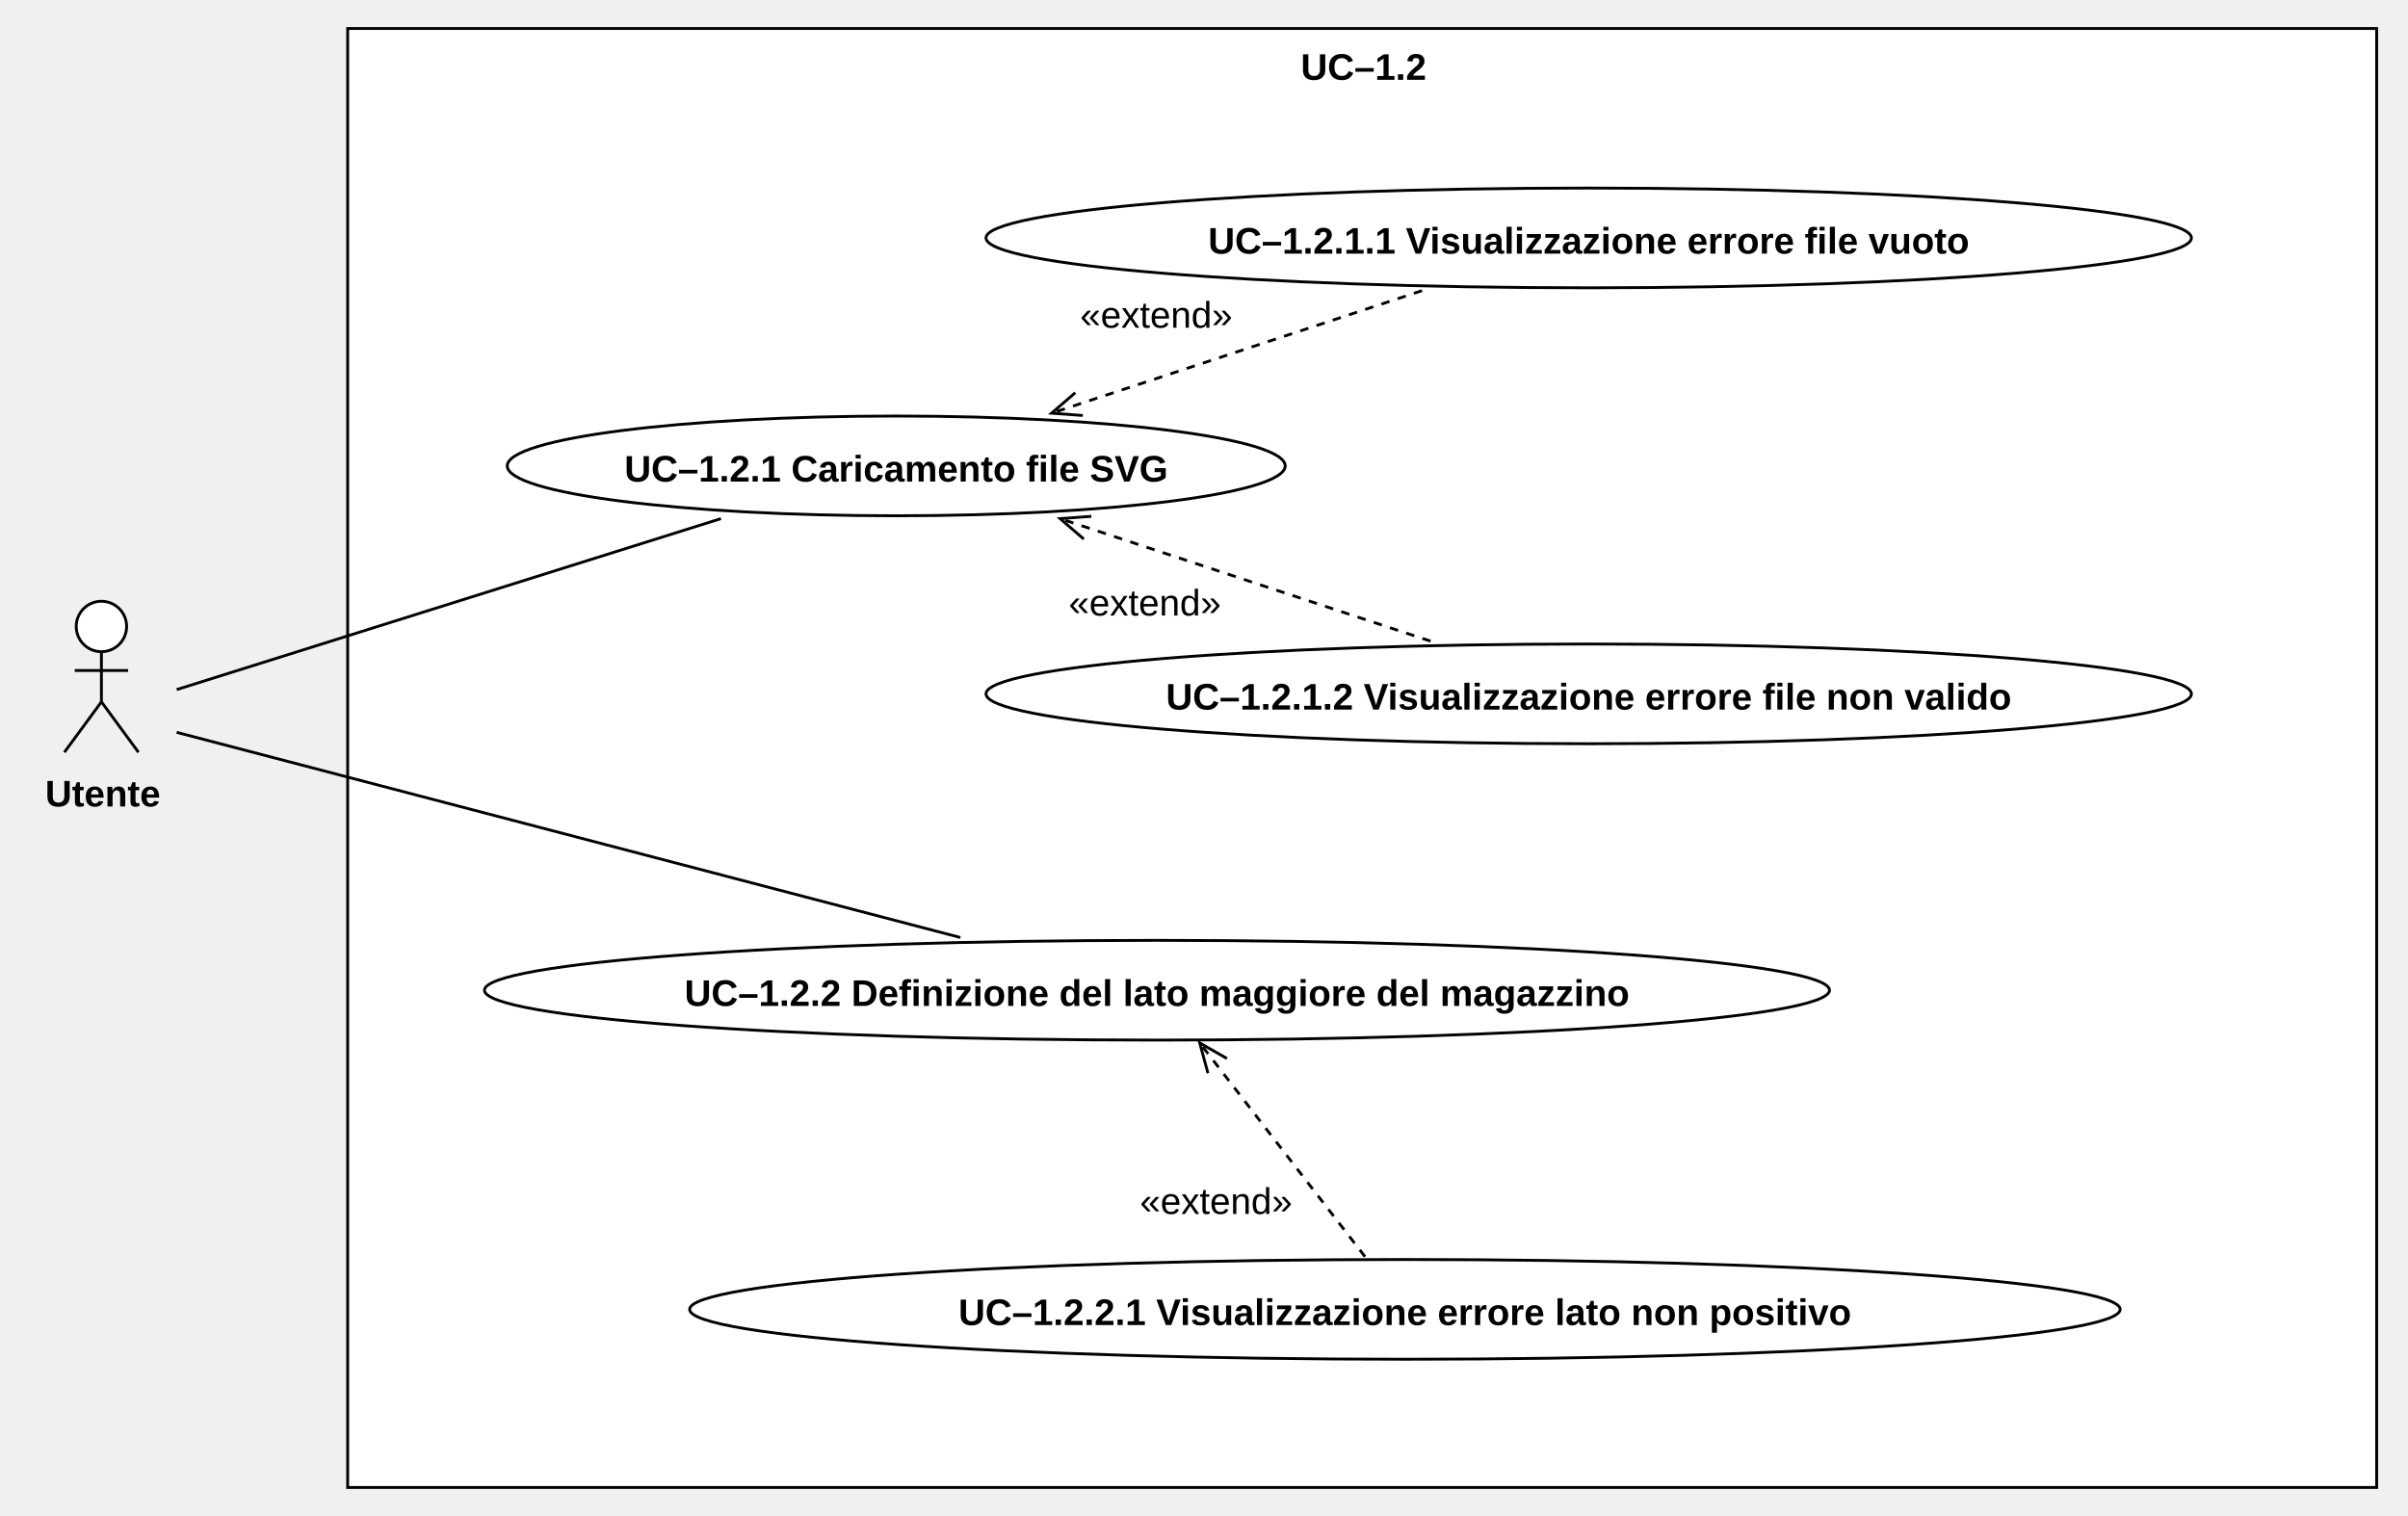
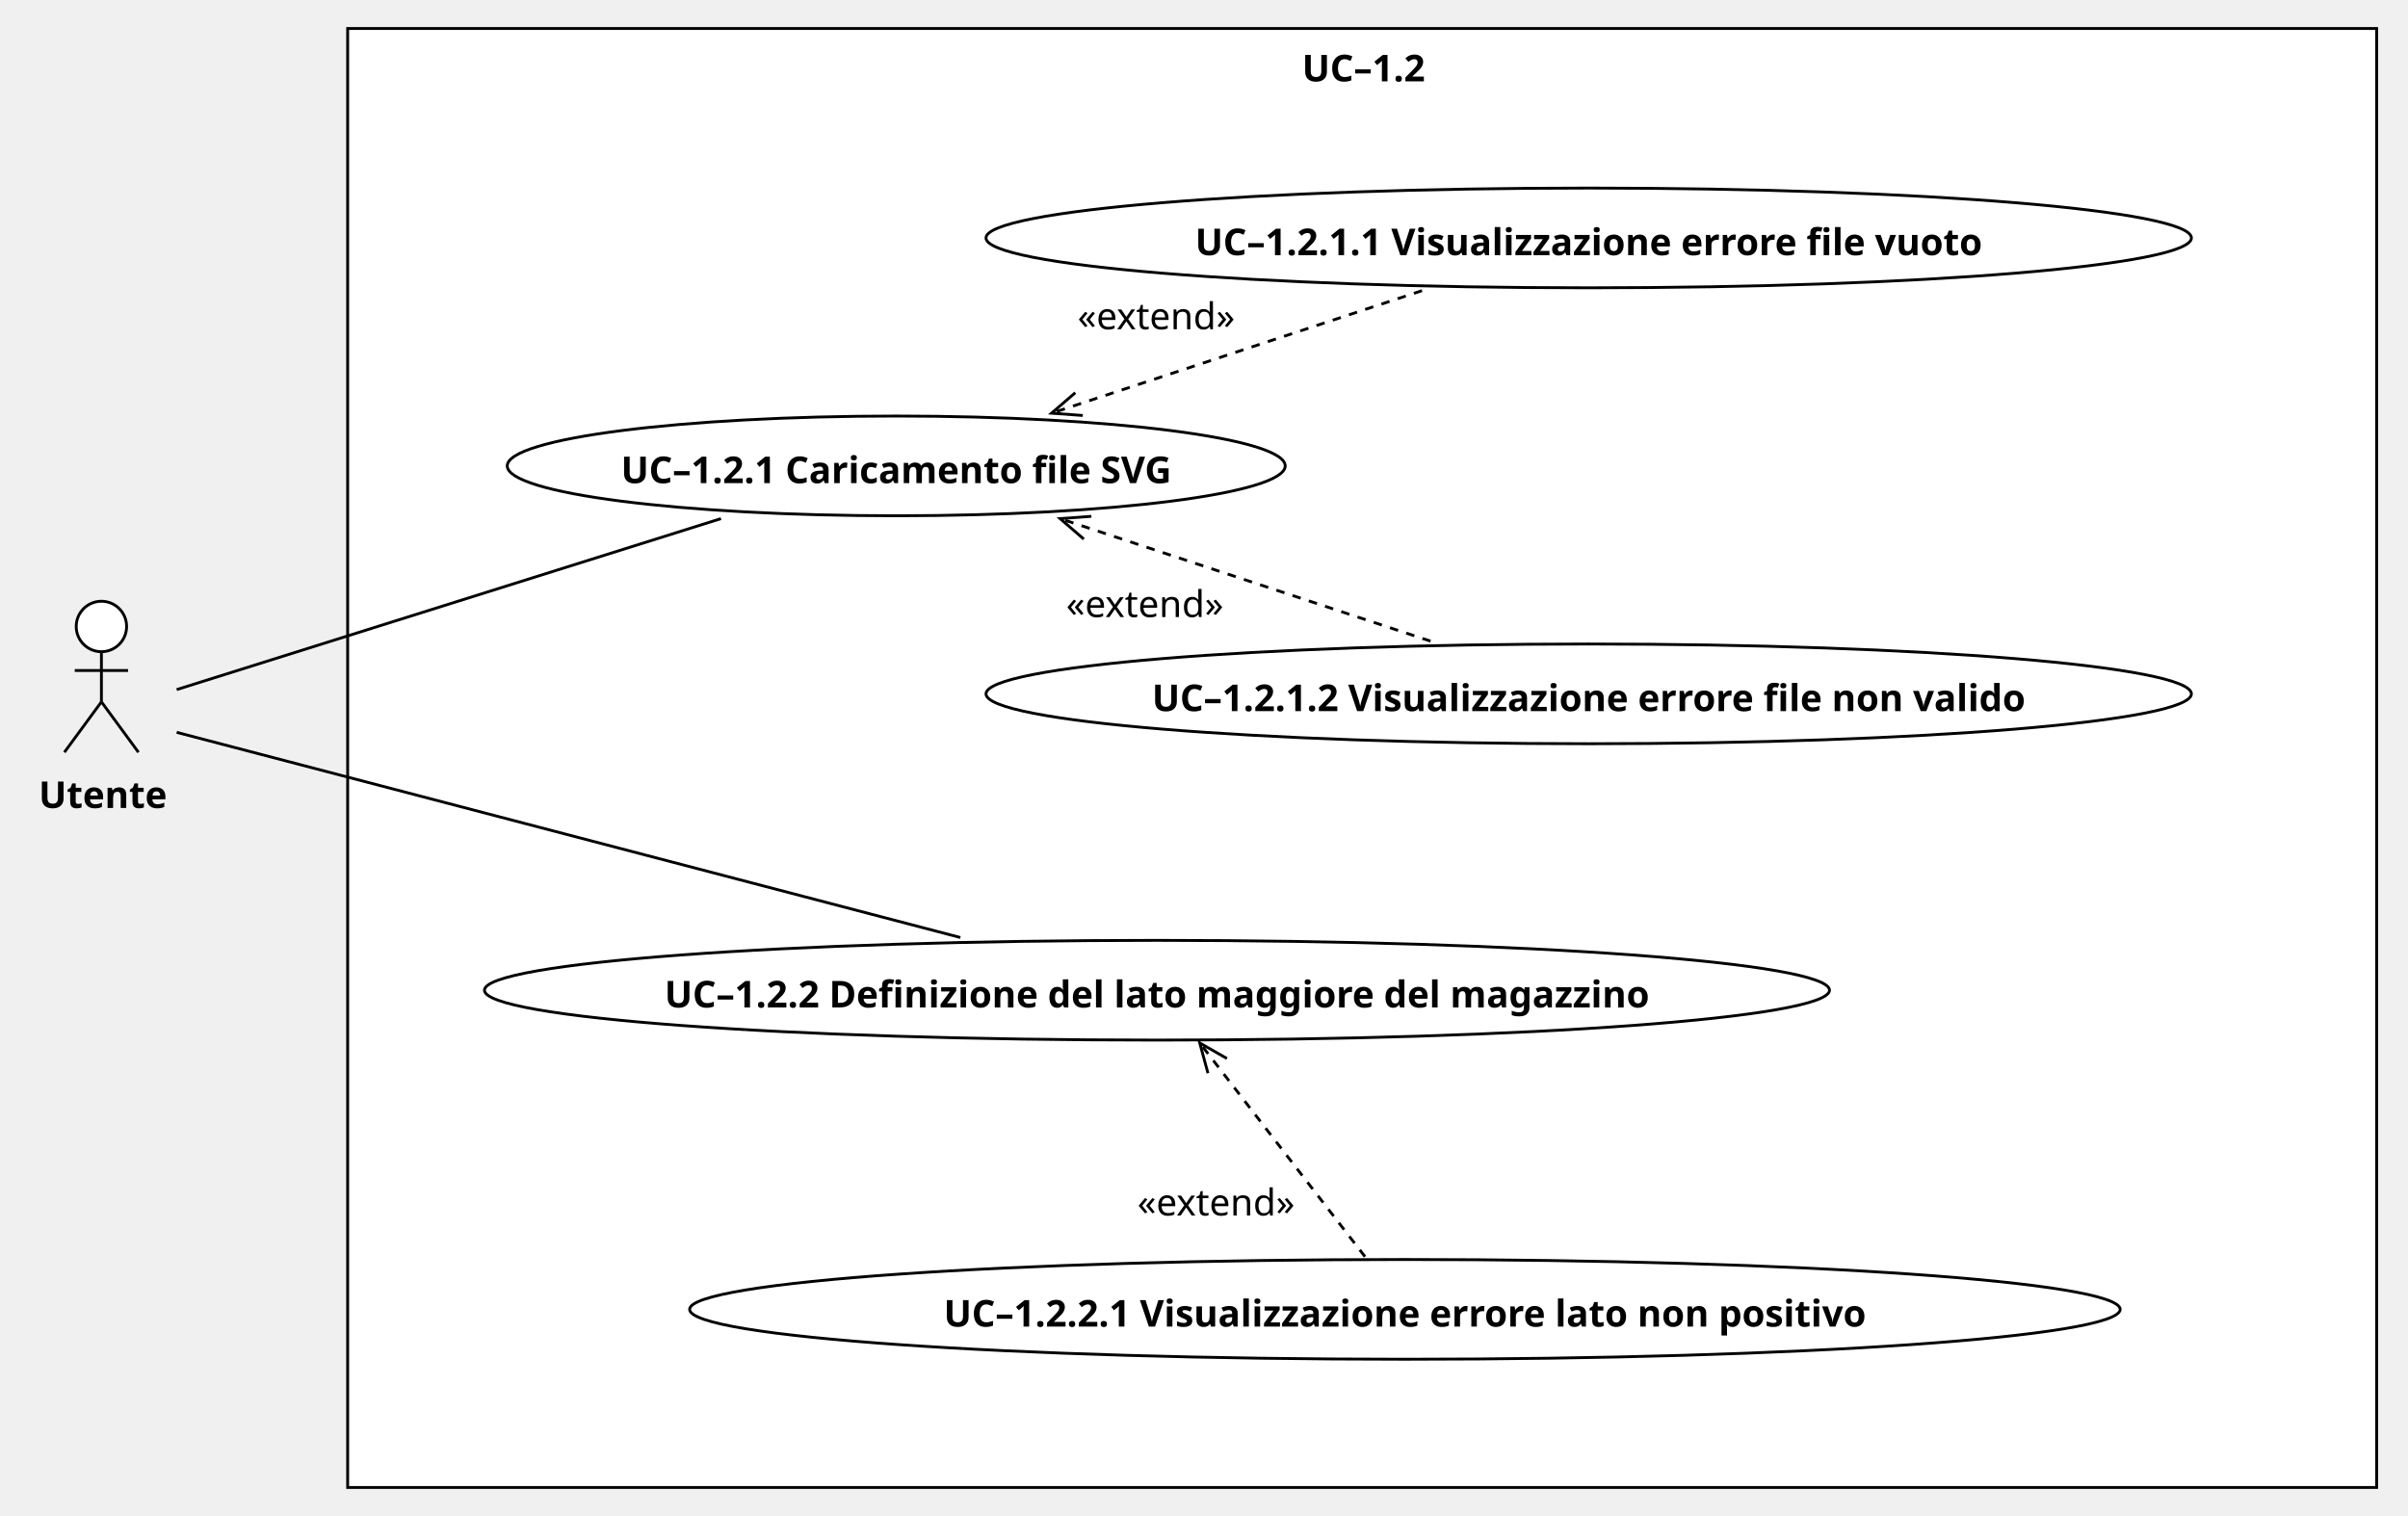
<svg xmlns="http://www.w3.org/2000/svg" version="1.1" width="845" height="532">
  <defs />
  <g>
    <g>
      <rect fill="#ffffff" stroke="none" x="240" y="104" width="712" height="512" transform="matrix(1 0 0 1 -118 -94)" />
    </g>
    <g>
      <path fill="none" stroke="#000000" paint-order="fill stroke markers" d=" M 122 10 L 834 10 L 834 522 L 122 522 L 122 10 Z Z" stroke-miterlimit="10" stroke-dasharray="" />
    </g>
    <g>
      <g>
        <path fill="none" stroke="none" />
-         <text fill="#000000" stroke="none" font-family="Arial" font-size="13px" font-style="normal" font-weight="bold" text-decoration="undefined" x="596.5" y="117.5" text-anchor="middle" dominant-baseline="central" transform="matrix(1 0 0 1 -118 -94)">UC–1.2</text>
+         <text fill="#000000" stroke="none" font-family="currentFont" font-size="13px" font-style="normal" font-weight="bold" text-decoration="undefined" x="596.5" y="117.5" text-anchor="middle" dominant-baseline="central" transform="matrix(1 0 0 1 -118 -94)">UC–1.2</text>
      </g>
    </g>
    <g>
      <path fill="#FFFFFF" stroke="none" paint-order="stroke fill markers" d=" M 346 83.5 C 346 73.835 440.692 66 557.5 66 C 674.308 66 769 73.835 769 83.5 C 769 93.165 674.308 101 557.5 101 C 440.692 101 346 93.165 346 83.5 Z" />
    </g>
    <g>
      <path fill="none" stroke="#000000" paint-order="fill stroke markers" d=" M 346 83.5 C 346 73.835 440.692 66 557.5 66 C 674.308 66 769 73.835 769 83.5 C 769 93.165 674.308 101 557.5 101 C 440.692 101 346 93.165 346 83.5 Z" stroke-miterlimit="10" stroke-dasharray="" />
    </g>
    <g>
      <g>
        <path fill="none" stroke="none" />
-         <text fill="#000000" stroke="none" font-family="Arial" font-size="13px" font-style="normal" font-weight="bold" text-decoration="undefined" x="675.5" y="178.5" text-anchor="middle" dominant-baseline="central" transform="matrix(1 0 0 1 -118 -94)">UC–1.2.1.1 Visualizzazione errore file vuoto</text>
+         <text fill="#000000" stroke="none" font-family="currentFont" font-size="13px" font-style="normal" font-weight="bold" text-decoration="undefined" x="675.5" y="178.5" text-anchor="middle" dominant-baseline="central" transform="matrix(1 0 0 1 -118 -94)">UC–1.2.1.1 Visualizzazione errore file vuoto</text>
      </g>
    </g>
    <g>
      <path fill="#FFFFFF" stroke="none" paint-order="stroke fill markers" d=" M 346 243.5 C 346 233.835 440.692 226 557.5 226 C 674.308 226 769 233.835 769 243.5 C 769 253.165 674.308 261 557.5 261 C 440.692 261 346 253.165 346 243.5 Z" />
    </g>
    <g>
      <path fill="none" stroke="#000000" paint-order="fill stroke markers" d=" M 346 243.5 C 346 233.835 440.692 226 557.5 226 C 674.308 226 769 233.835 769 243.5 C 769 253.165 674.308 261 557.5 261 C 440.692 261 346 253.165 346 243.5 Z" stroke-miterlimit="10" stroke-dasharray="" />
    </g>
    <g>
      <g>
        <path fill="none" stroke="none" />
-         <text fill="#000000" stroke="none" font-family="Arial" font-size="13px" font-style="normal" font-weight="bold" text-decoration="undefined" x="675.5" y="338.5" text-anchor="middle" dominant-baseline="central" transform="matrix(1 0 0 1 -118 -94)">UC–1.2.1.2 Visualizzazione errore file non valido</text>
+         <text fill="#000000" stroke="none" font-family="currentFont" font-size="13px" font-style="normal" font-weight="bold" text-decoration="undefined" x="675.5" y="338.5" text-anchor="middle" dominant-baseline="central" transform="matrix(1 0 0 1 -118 -94)">UC–1.2.1.2 Visualizzazione errore file non valido</text>
      </g>
    </g>
    <g>
      <path fill="#FFFFFF" stroke="none" paint-order="stroke fill markers" d=" M 242 459.5 C 242 449.835 354.377 442 493 442 C 631.623 442 744 449.835 744 459.5 C 744 469.165 631.623 477 493 477 C 354.377 477 242 469.165 242 459.5 Z" />
    </g>
    <g>
      <path fill="none" stroke="#000000" paint-order="fill stroke markers" d=" M 242 459.5 C 242 449.835 354.377 442 493 442 C 631.623 442 744 449.835 744 459.5 C 744 469.165 631.623 477 493 477 C 354.377 477 242 469.165 242 459.5 Z" stroke-miterlimit="10" stroke-dasharray="" />
    </g>
    <g>
      <g>
        <path fill="none" stroke="none" />
-         <text fill="#000000" stroke="none" font-family="Arial" font-size="13px" font-style="normal" font-weight="bold" text-decoration="undefined" x="611" y="554.5" text-anchor="middle" dominant-baseline="central" transform="matrix(1 0 0 1 -118 -94)">UC–1.2.2.1 Visualizzazione errore lato non positivo</text>
+         <text fill="#000000" stroke="none" font-family="currentFont" font-size="13px" font-style="normal" font-weight="bold" text-decoration="undefined" x="611" y="554.5" text-anchor="middle" dominant-baseline="central" transform="matrix(1 0 0 1 -118 -94)">UC–1.2.2.1 Visualizzazione errore lato non positivo</text>
      </g>
    </g>
    <g>
      <path fill="#FFFFFF" stroke="none" paint-order="stroke fill markers" d=" M 170 347.5 C 170 337.835 275.661 330 406 330 C 536.339 330 642 337.835 642 347.5 C 642 357.165 536.339 365 406 365 C 275.661 365 170 357.165 170 347.5 Z" />
    </g>
    <g>
      <path fill="none" stroke="#000000" paint-order="fill stroke markers" d=" M 170 347.5 C 170 337.835 275.661 330 406 330 C 536.339 330 642 337.835 642 347.5 C 642 357.165 536.339 365 406 365 C 275.661 365 170 357.165 170 347.5 Z" stroke-miterlimit="10" stroke-dasharray="" />
    </g>
    <g>
      <g>
        <path fill="none" stroke="none" />
-         <text fill="#000000" stroke="none" font-family="Arial" font-size="13px" font-style="normal" font-weight="bold" text-decoration="undefined" x="524" y="442.5" text-anchor="middle" dominant-baseline="central" transform="matrix(1 0 0 1 -118 -94)">UC–1.2.2 Definizione del lato maggiore del magazzino</text>
+         <text fill="#000000" stroke="none" font-family="currentFont" font-size="13px" font-style="normal" font-weight="bold" text-decoration="undefined" x="524" y="442.5" text-anchor="middle" dominant-baseline="central" transform="matrix(1 0 0 1 -118 -94)">UC–1.2.2 Definizione del lato maggiore del magazzino</text>
      </g>
    </g>
    <g>
      <path fill="#FFFFFF" stroke="none" paint-order="stroke fill markers" d=" M 178 163.5 C 178 153.835 239.113 146 314.5 146 C 389.887 146 451 153.835 451 163.5 C 451 173.165 389.887 181 314.5 181 C 239.113 181 178 173.165 178 163.5 Z" />
    </g>
    <g>
      <path fill="none" stroke="#000000" paint-order="fill stroke markers" d=" M 178 163.5 C 178 153.835 239.113 146 314.5 146 C 389.887 146 451 153.835 451 163.5 C 451 173.165 389.887 181 314.5 181 C 239.113 181 178 173.165 178 163.5 Z" stroke-miterlimit="10" stroke-dasharray="" />
    </g>
    <g>
      <g>
        <path fill="none" stroke="none" />
-         <text fill="#000000" stroke="none" font-family="Arial" font-size="13px" font-style="normal" font-weight="bold" text-decoration="undefined" x="432.5" y="258.5" text-anchor="middle" dominant-baseline="central" transform="matrix(1 0 0 1 -118 -94)">UC–1.2.1 Caricamento file SVG</text>
+         <text fill="#000000" stroke="none" font-family="currentFont" font-size="13px" font-style="normal" font-weight="bold" text-decoration="undefined" x="432.5" y="258.5" text-anchor="middle" dominant-baseline="central" transform="matrix(1 0 0 1 -118 -94)">UC–1.2.1 Caricamento file SVG</text>
      </g>
    </g>
    <g>
      <path fill="none" stroke="#000000" paint-order="fill stroke markers" d=" M 499 102 L 369 145" stroke-miterlimit="10" stroke-dasharray="3" />
    </g>
    <g>
      <path fill="none" stroke="#000000" paint-order="fill stroke markers" d=" M 377.327 137.812 L 369 145 L 379.97 145.805" stroke-miterlimit="10" stroke-dasharray="" />
    </g>
    <g>
      <rect fill="#ffffff" stroke="none" x="497" y="198" width="53.492" height="13" transform="matrix(1 0 0 1 -118 -94)" />
    </g>
    <g>
      <g>
        <path fill="none" stroke="none" />
-         <text fill="#000000" stroke="none" font-family="Arial" font-size="13px" font-style="normal" font-weight="normal" text-decoration="undefined" x="523.746" y="204.5" text-anchor="middle" dominant-baseline="central" transform="matrix(1 0 0 1 -118 -94)">«extend»</text>
+         <text fill="#000000" stroke="none" font-family="currentFont" font-size="13px" font-style="normal" font-weight="normal" text-decoration="undefined" x="523.746" y="204.5" text-anchor="middle" dominant-baseline="central" transform="matrix(1 0 0 1 -118 -94)">«extend»</text>
      </g>
    </g>
    <g>
      <path fill="none" stroke="#000000" paint-order="fill stroke markers" d=" M 502 225 L 372 182" stroke-miterlimit="10" stroke-dasharray="3" />
    </g>
    <g>
      <path fill="none" stroke="#000000" paint-order="fill stroke markers" d=" M 382.97 181.195 L 372 182 L 380.327 189.188" stroke-miterlimit="10" stroke-dasharray="" />
    </g>
    <g>
      <rect fill="#ffffff" stroke="none" x="493" y="299" width="53.492" height="13" transform="matrix(1 0 0 1 -118 -94)" />
    </g>
    <g>
      <g>
        <path fill="none" stroke="none" />
-         <text fill="#000000" stroke="none" font-family="Arial" font-size="13px" font-style="normal" font-weight="normal" text-decoration="undefined" x="519.746" y="305.5" text-anchor="middle" dominant-baseline="central" transform="matrix(1 0 0 1 -118 -94)">«extend»</text>
+         <text fill="#000000" stroke="none" font-family="currentFont" font-size="13px" font-style="normal" font-weight="normal" text-decoration="undefined" x="519.746" y="305.5" text-anchor="middle" dominant-baseline="central" transform="matrix(1 0 0 1 -118 -94)">«extend»</text>
      </g>
    </g>
    <g>
      <path fill="none" stroke="#000000" paint-order="fill stroke markers" d=" M 479 441 L 421 366" stroke-miterlimit="10" stroke-dasharray="3" />
    </g>
    <g>
      <path fill="none" stroke="#000000" paint-order="fill stroke markers" d=" M 430.547 371.464 L 421 366 L 423.887 376.614" stroke-miterlimit="10" stroke-dasharray="" />
    </g>
    <g>
      <rect fill="#ffffff" stroke="none" x="518" y="509" width="53.492" height="13" transform="matrix(1 0 0 1 -118 -94)" />
    </g>
    <g>
      <g>
        <path fill="none" stroke="none" />
-         <text fill="#000000" stroke="none" font-family="Arial" font-size="13px" font-style="normal" font-weight="normal" text-decoration="undefined" x="544.746" y="515.5" text-anchor="middle" dominant-baseline="central" transform="matrix(1 0 0 1 -118 -94)">«extend»</text>
+         <text fill="#000000" stroke="none" font-family="currentFont" font-size="13px" font-style="normal" font-weight="normal" text-decoration="undefined" x="544.746" y="515.5" text-anchor="middle" dominant-baseline="central" transform="matrix(1 0 0 1 -118 -94)">«extend»</text>
      </g>
    </g>
    <g>
      <path fill="#ffffff" stroke="none" paint-order="stroke fill markers" d=" M 26.749 219.85 C 26.749 214.962 30.706 211 35.589 211 C 40.471 211 44.429 214.962 44.429 219.85 C 44.429 224.738 40.471 228.7 35.589 228.7 C 30.706 228.7 26.749 224.738 26.749 219.85 Z" />
    </g>
    <g>
      <path fill="none" stroke="#000000" paint-order="fill stroke markers" d=" M 26.749 219.85 C 26.749 214.962 30.706 211 35.589 211 C 40.471 211 44.429 214.962 44.429 219.85 C 44.429 224.738 40.471 228.7 35.589 228.7 C 30.706 228.7 26.749 224.738 26.749 219.85 Z" stroke-miterlimit="10" stroke-dasharray="" />
    </g>
    <g>
      <path fill="none" stroke="#000000" paint-order="fill stroke markers" d=" M 35.589 228.7 L 35.589 246.3" stroke-miterlimit="10" stroke-dasharray="" />
    </g>
    <g>
      <path fill="none" stroke="#000000" paint-order="fill stroke markers" d=" M 26.229 235.3 L 44.949 235.3" stroke-miterlimit="10" stroke-dasharray="" />
    </g>
    <g>
      <path fill="none" stroke="#000000" paint-order="fill stroke markers" d=" M 35.589 246.3 L 22.589 264" stroke-miterlimit="10" stroke-dasharray="" />
    </g>
    <g>
      <path fill="none" stroke="#000000" paint-order="fill stroke markers" d=" M 35.589 246.3 L 48.589 264" stroke-miterlimit="10" stroke-dasharray="" />
    </g>
    <g>
      <g>
        <path fill="none" stroke="none" />
-         <text fill="#000000" stroke="none" font-family="Arial" font-size="13px" font-style="normal" font-weight="bold" text-decoration="undefined" x="154.089" y="372.5" text-anchor="middle" dominant-baseline="central" transform="matrix(1 0 0 1 -118 -94)">Utente</text>
+         <text fill="#000000" stroke="none" font-family="currentFont" font-size="13px" font-style="normal" font-weight="bold" text-decoration="undefined" x="154.089" y="372.5" text-anchor="middle" dominant-baseline="central" transform="matrix(1 0 0 1 -118 -94)">Utente</text>
      </g>
    </g>
    <g>
      <path fill="none" stroke="#000000" paint-order="fill stroke markers" d=" M 62 242 L 253 182" stroke-miterlimit="10" stroke-dasharray="" />
    </g>
    <g>
      <path fill="none" stroke="#000000" paint-order="fill stroke markers" d=" M 62 257 L 337 329" stroke-miterlimit="10" stroke-dasharray="" />
    </g>
  </g>
</svg>
